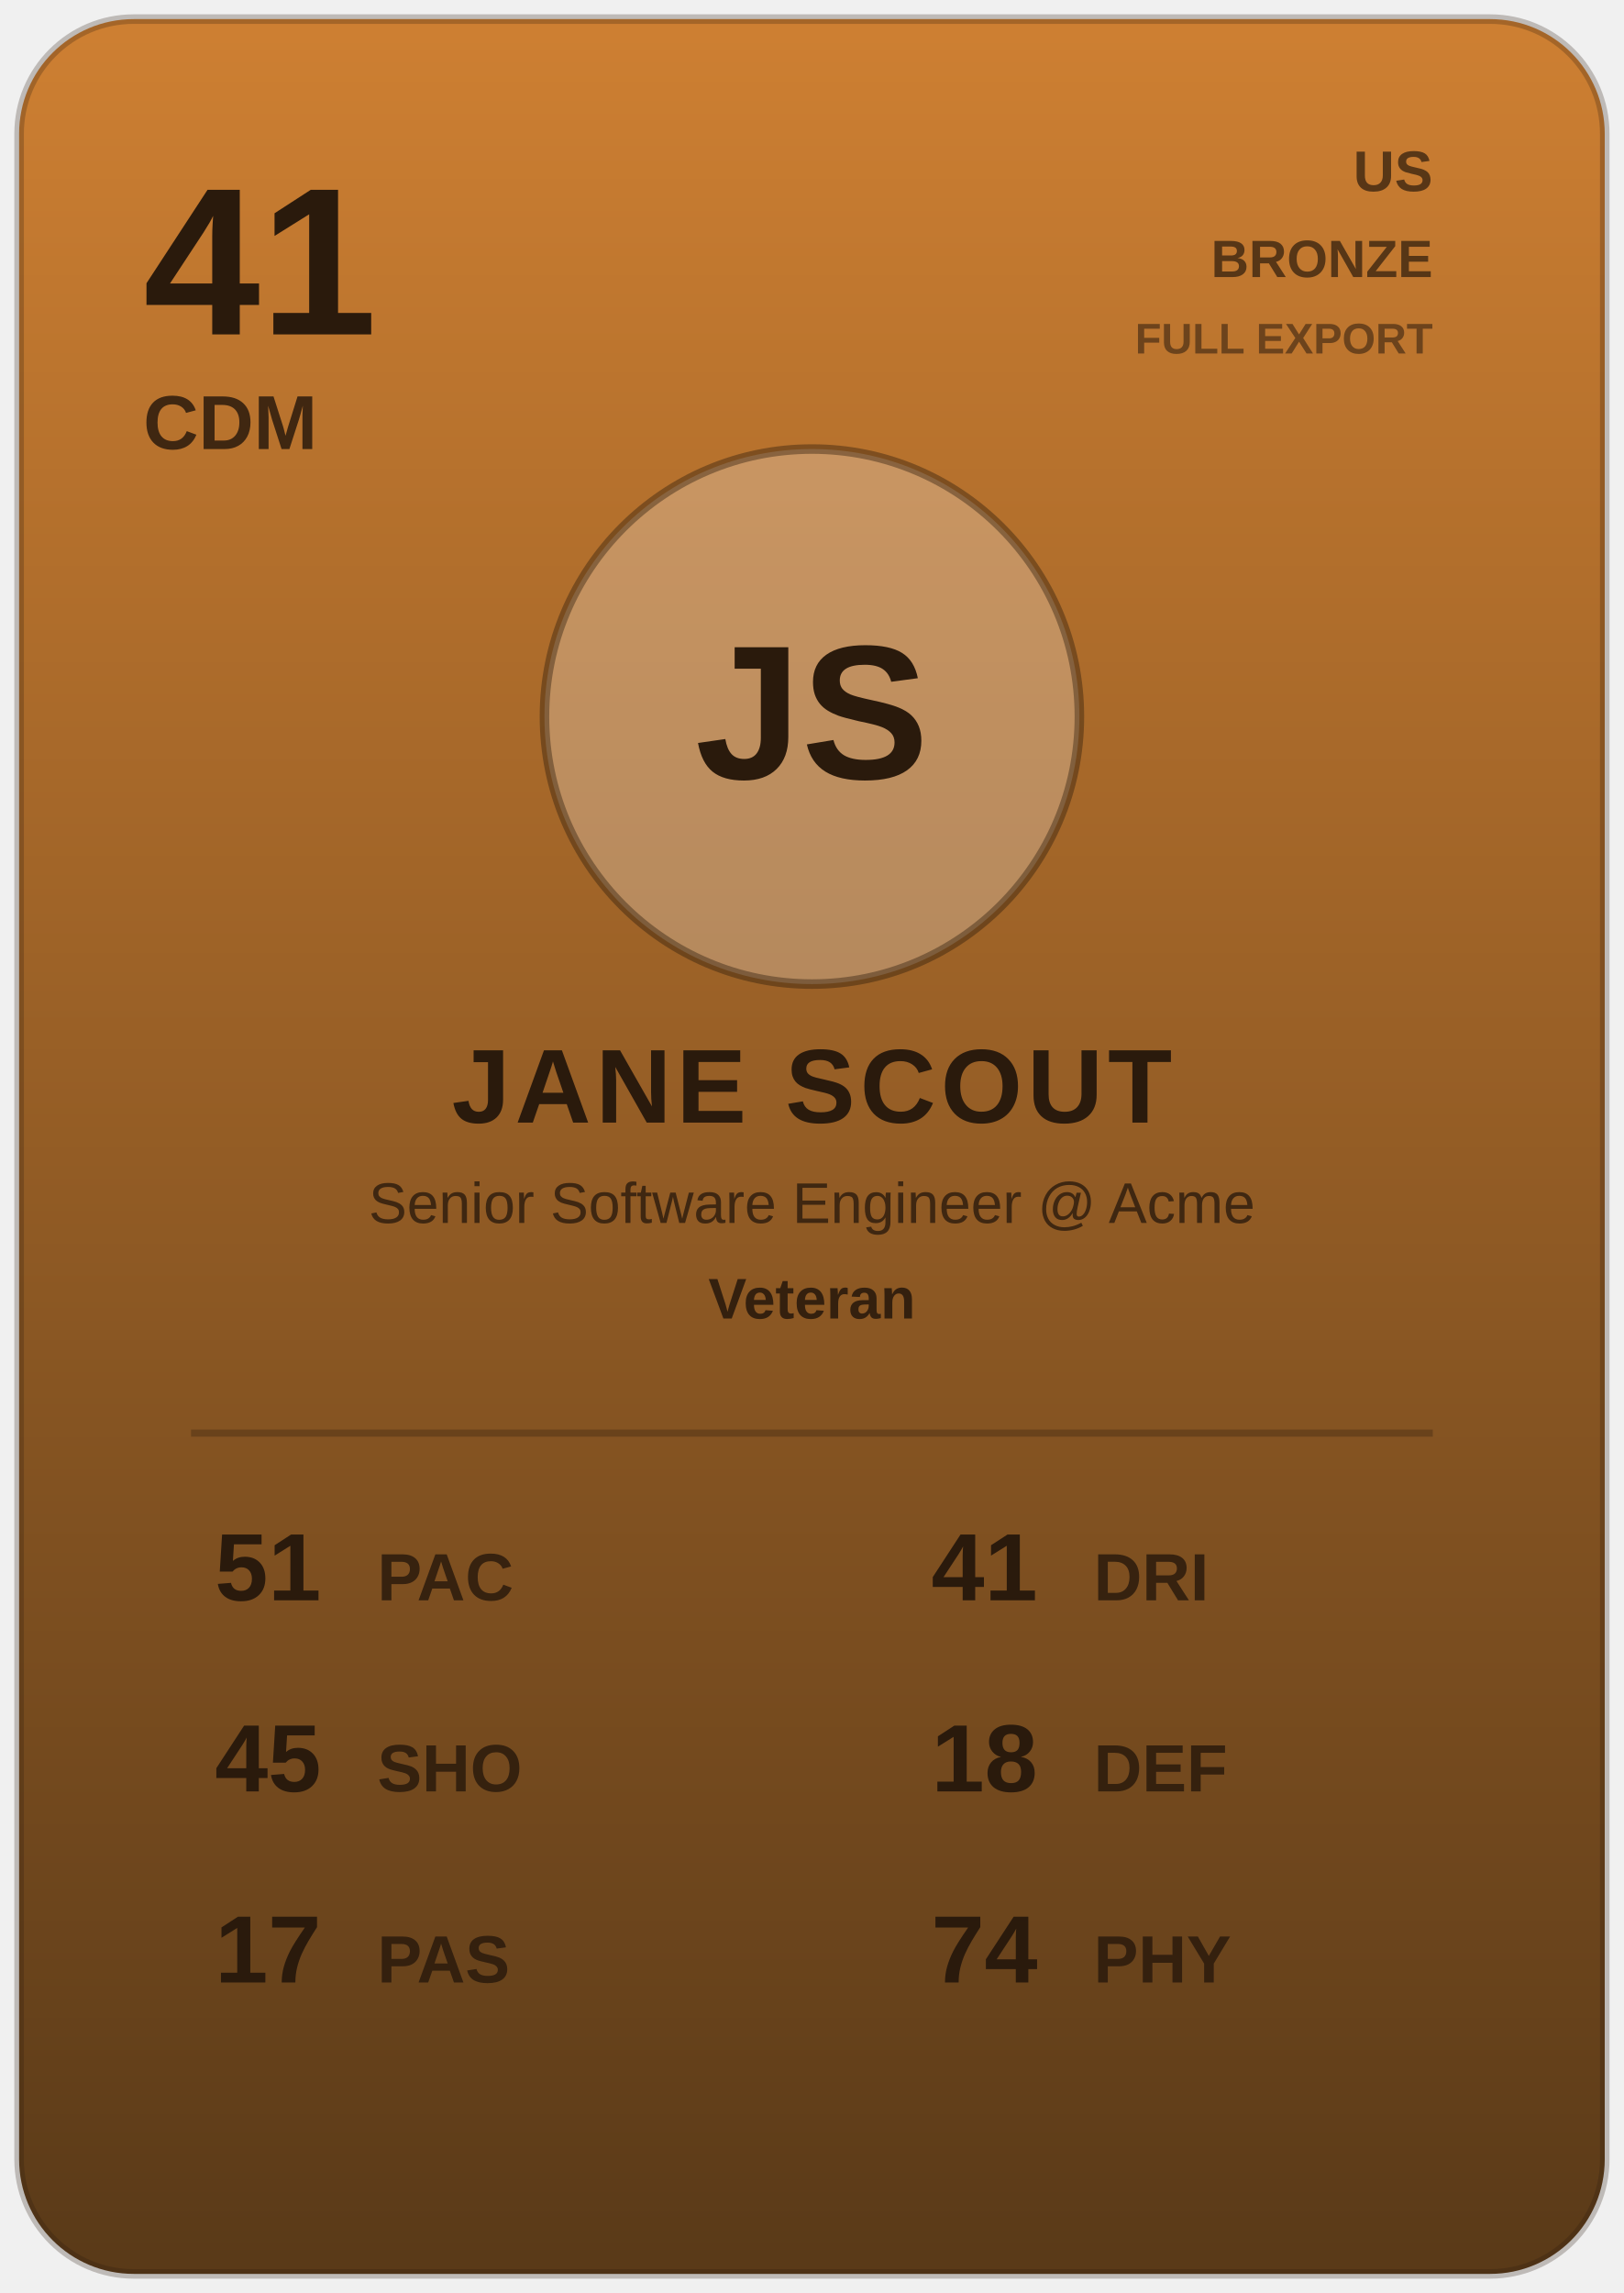
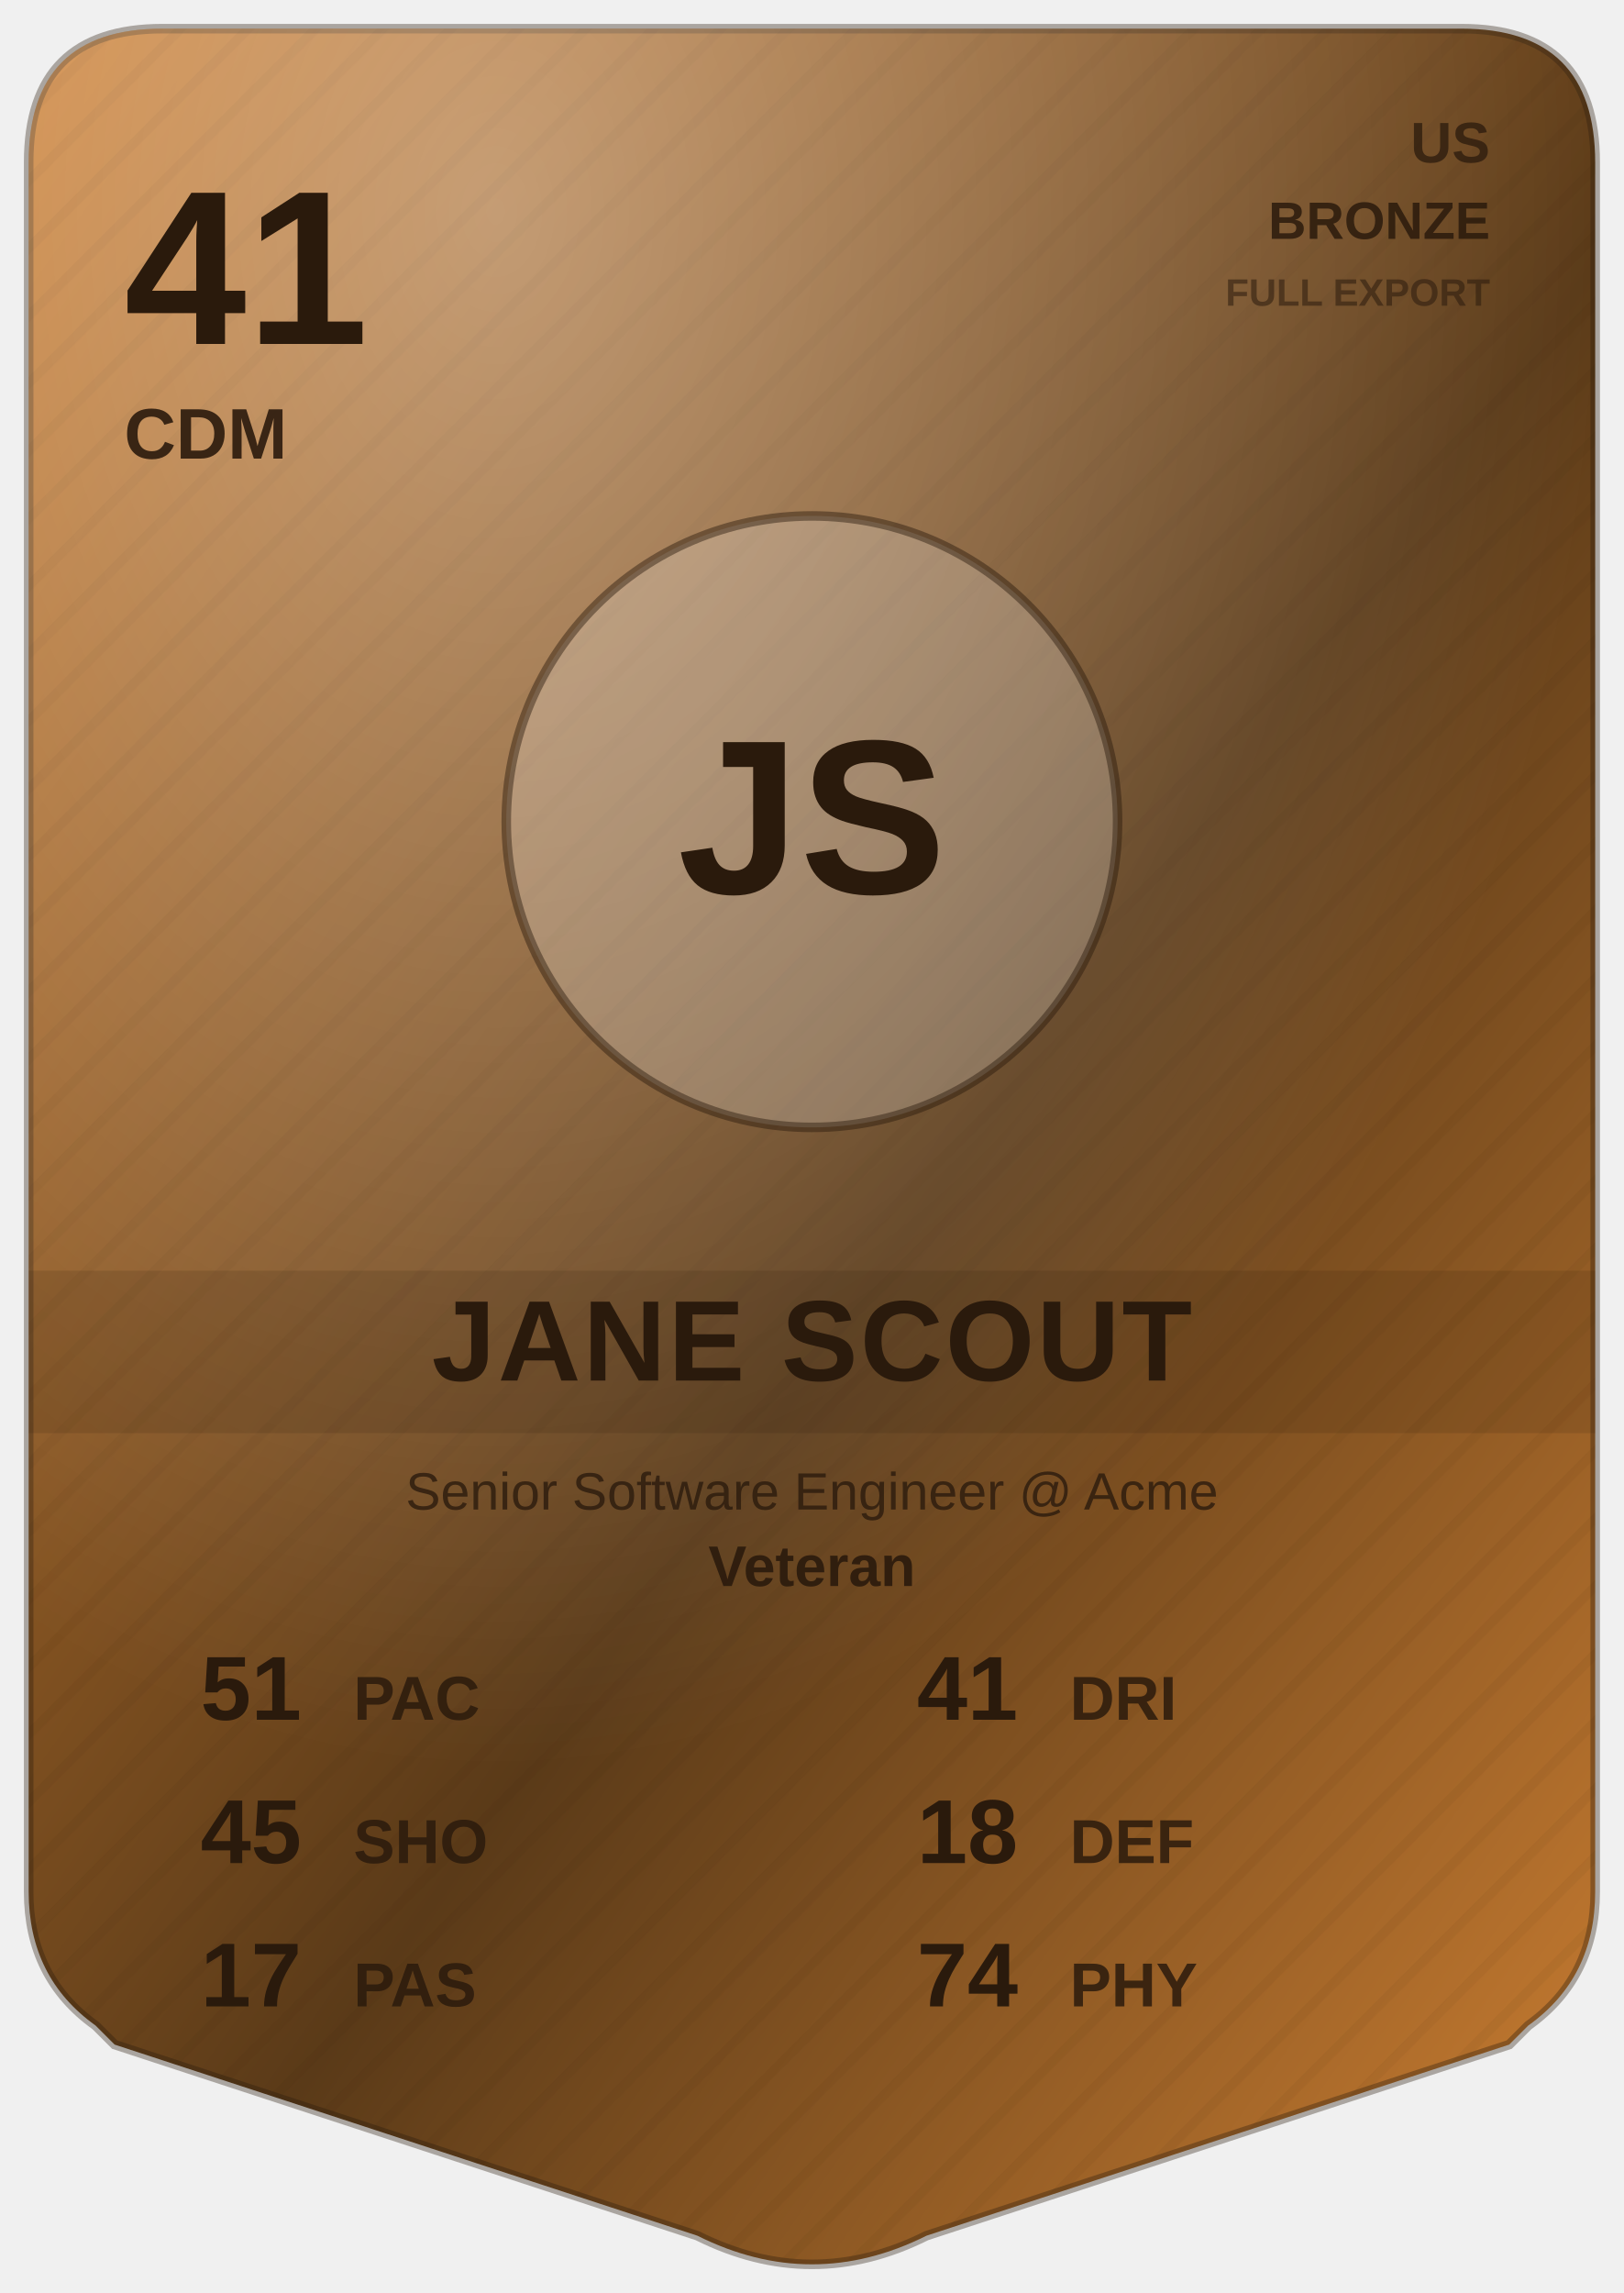
<svg xmlns="http://www.w3.org/2000/svg" viewBox="0 0 340 480" font-family="Arial, sans-serif">
  <defs>
-     <linearGradient id="cardBg" x1="0" y1="0" x2="0" y2="1">
+     <linearGradient id="cardBg" x1="0" y1="0" x2="1" y2="1">
      <stop offset="0" stop-color="#CD7F32" />
-       <stop offset="1" stop-color="#5A3A18" />
+       <stop offset="0.55" stop-color="#5A3A18" />
+       <stop offset="1" stop-color="#CD7F32" />
    </linearGradient>
+     <radialGradient id="cardSheen" cx="0.3" cy="0.08" r="0.7">
+       <stop offset="0" stop-color="#ffffff" stop-opacity="0.35" />
+       <stop offset="1" stop-color="#ffffff" stop-opacity="0" />
+     </radialGradient>
+     <pattern id="cardTexture" width="10" height="10" patternTransform="rotate(45)" patternUnits="userSpaceOnUse">
+       <line x1="0" y1="0" x2="0" y2="10" stroke="#2A1A0C" stroke-opacity="0.05" stroke-width="4" />
+     </pattern>
+     <clipPath id="shieldClip">
+       <path d="M 34 6 L 306 6 Q 334 6 334 34 L 334 396 Q 334 414 320 424 L 316 428 L 194 468 Q 170 480 146 468 L 24 428 L 20 424 Q 6 414 6 396 L 6 34 Q 6 6 34 6 Z" />
+     </clipPath>
  </defs>
-   <rect x="4" y="4" width="332" height="472" rx="24" fill="url(#cardBg)" stroke="#2A1A0C" stroke-opacity="0.25" stroke-width="2" />
-   <text x="30" y="70" font-size="44" font-weight="800" fill="#2A1A0C">41</text>
-   <text x="30" y="94" font-size="16" font-weight="700" fill="#2A1A0C" opacity="0.85">CDM</text>
-   <text x="300" y="40" font-size="12" font-weight="700" fill="#2A1A0C" opacity="0.7" text-anchor="end">US</text>
-   <text x="300" y="58" font-size="11" font-weight="700" fill="#2A1A0C" opacity="0.7" text-anchor="end">BRONZE</text>
-   <text x="300" y="74" font-size="9" font-weight="700" fill="#2A1A0C" opacity="0.55" text-anchor="end">FULL EXPORT</text>
-   <circle cx="170" cy="150" r="56" fill="#ffffff" fill-opacity="0.25" stroke="#2A1A0C" stroke-width="2" stroke-opacity="0.4" />
-   <text x="170" y="163" font-size="40" font-weight="800" fill="#2A1A0C" text-anchor="middle">JS</text>
-   <text x="170" y="235" font-size="22" font-weight="800" fill="#2A1A0C" text-anchor="middle" letter-spacing="1">JANE SCOUT</text>
-   <text x="170" y="256" font-size="12" fill="#2A1A0C" text-anchor="middle" opacity="0.8">Senior Software Engineer @ Acme</text>
-   <text x="170" y="276" font-size="12" font-weight="700" fill="#2A1A0C" text-anchor="middle" opacity="0.9">Veteran</text>
-   <line x1="40" y1="300" x2="300" y2="300" stroke="#2A1A0C" stroke-opacity="0.3" stroke-width="1.5" />
-   <text x="45" y="335" font-size="20" font-weight="700" fill="#2A1A0C" font-family="Arial, sans-serif">51</text>
-   <text x="79" y="335" font-size="14" font-weight="600" fill="#2A1A0C" font-family="Arial, sans-serif" opacity="0.85">PAC</text>
-   <text x="45" y="375" font-size="20" font-weight="700" fill="#2A1A0C" font-family="Arial, sans-serif">45</text>
-   <text x="79" y="375" font-size="14" font-weight="600" fill="#2A1A0C" font-family="Arial, sans-serif" opacity="0.85">SHO</text>
-   <text x="45" y="415" font-size="20" font-weight="700" fill="#2A1A0C" font-family="Arial, sans-serif">17</text>
-   <text x="79" y="415" font-size="14" font-weight="600" fill="#2A1A0C" font-family="Arial, sans-serif" opacity="0.85">PAS</text>
-   <text x="195" y="335" font-size="20" font-weight="700" fill="#2A1A0C" font-family="Arial, sans-serif">41</text>
-   <text x="229" y="335" font-size="14" font-weight="600" fill="#2A1A0C" font-family="Arial, sans-serif" opacity="0.85">DRI</text>
-   <text x="195" y="375" font-size="20" font-weight="700" fill="#2A1A0C" font-family="Arial, sans-serif">18</text>
-   <text x="229" y="375" font-size="14" font-weight="600" fill="#2A1A0C" font-family="Arial, sans-serif" opacity="0.85">DEF</text>
-   <text x="195" y="415" font-size="20" font-weight="700" fill="#2A1A0C" font-family="Arial, sans-serif">74</text>
-   <text x="229" y="415" font-size="14" font-weight="600" fill="#2A1A0C" font-family="Arial, sans-serif" opacity="0.85">PHY</text>
+   <path d="M 34 6 L 306 6 Q 334 6 334 34 L 334 396 Q 334 414 320 424 L 316 428 L 194 468 Q 170 480 146 468 L 24 428 L 20 424 Q 6 414 6 396 L 6 34 Q 6 6 34 6 Z" fill="url(#cardBg)" stroke="#2A1A0C" stroke-opacity="0.35" stroke-width="2" />
+   <path d="M 34 6 L 306 6 Q 334 6 334 34 L 334 396 Q 334 414 320 424 L 316 428 L 194 468 Q 170 480 146 468 L 24 428 L 20 424 Q 6 414 6 396 L 6 34 Q 6 6 34 6 Z" fill="url(#cardTexture)" />
+   <path d="M 34 6 L 306 6 Q 334 6 334 34 L 334 396 Q 334 414 320 424 L 316 428 L 194 468 Q 170 480 146 468 L 24 428 L 20 424 Q 6 414 6 396 L 6 34 Q 6 6 34 6 Z" fill="url(#cardSheen)" />
+   <g clip-path="url(#shieldClip)">
+     <text x="26" y="72" font-size="46" font-weight="800" fill="#2A1A0C" font-family="'Arial Black', Arial, sans-serif">41</text>
+     <text x="26" y="96" font-size="15" font-weight="700" fill="#2A1A0C" opacity="0.9">CDM</text>
+     <text x="312" y="34" font-size="12" font-weight="700" fill="#2A1A0C" opacity="0.75" text-anchor="end">US</text>
+     <text x="312" y="50" font-size="11" font-weight="800" fill="#2A1A0C" opacity="0.85" text-anchor="end">BRONZE</text>
+     <text x="312" y="64" font-size="8" font-weight="700" fill="#2A1A0C" opacity="0.55" text-anchor="end">FULL EXPORT</text>
+     <circle cx="170" cy="172" r="64" fill="#ffffff" fill-opacity="0.22" stroke="#2A1A0C" stroke-width="2" stroke-opacity="0.45" />
+     <text x="170" y="187" font-size="46" font-weight="800" fill="#2A1A0C" text-anchor="middle">JS</text>
+     <rect x="6" y="266" width="328" height="34" fill="#2A1A0C" fill-opacity="0.14" />
+     <text x="170" y="289" font-size="24" font-weight="800" fill="#2A1A0C" text-anchor="middle" letter-spacing="0.5">JANE SCOUT</text>
+     <text x="170" y="316" font-size="11" fill="#2A1A0C" text-anchor="middle" opacity="0.8">Senior Software Engineer @ Acme</text>
+     <text x="170" y="332" font-size="12" font-weight="700" fill="#2A1A0C" text-anchor="middle" opacity="0.9">Veteran</text>
+     <text x="42" y="360" font-size="19" font-weight="800" fill="#2A1A0C" font-family="'Arial Black', Arial, sans-serif">51</text>
+     <text x="74" y="360" font-size="13" font-weight="700" fill="#2A1A0C" font-family="Arial, sans-serif" opacity="0.85">PAC</text>
+     <text x="42" y="390" font-size="19" font-weight="800" fill="#2A1A0C" font-family="'Arial Black', Arial, sans-serif">45</text>
+     <text x="74" y="390" font-size="13" font-weight="700" fill="#2A1A0C" font-family="Arial, sans-serif" opacity="0.85">SHO</text>
+     <text x="42" y="420" font-size="19" font-weight="800" fill="#2A1A0C" font-family="'Arial Black', Arial, sans-serif">17</text>
+     <text x="74" y="420" font-size="13" font-weight="700" fill="#2A1A0C" font-family="Arial, sans-serif" opacity="0.85">PAS</text>
+     <text x="192" y="360" font-size="19" font-weight="800" fill="#2A1A0C" font-family="'Arial Black', Arial, sans-serif">41</text>
+     <text x="224" y="360" font-size="13" font-weight="700" fill="#2A1A0C" font-family="Arial, sans-serif" opacity="0.85">DRI</text>
+     <text x="192" y="390" font-size="19" font-weight="800" fill="#2A1A0C" font-family="'Arial Black', Arial, sans-serif">18</text>
+     <text x="224" y="390" font-size="13" font-weight="700" fill="#2A1A0C" font-family="Arial, sans-serif" opacity="0.85">DEF</text>
+     <text x="192" y="420" font-size="19" font-weight="800" fill="#2A1A0C" font-family="'Arial Black', Arial, sans-serif">74</text>
+     <text x="224" y="420" font-size="13" font-weight="700" fill="#2A1A0C" font-family="Arial, sans-serif" opacity="0.85">PHY</text>
+   </g>
</svg>
